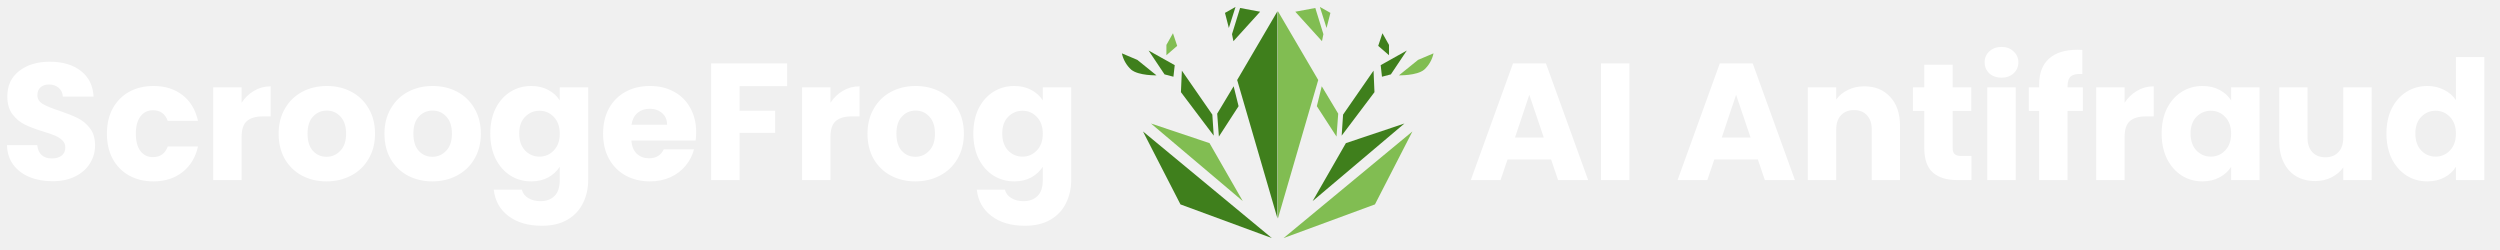
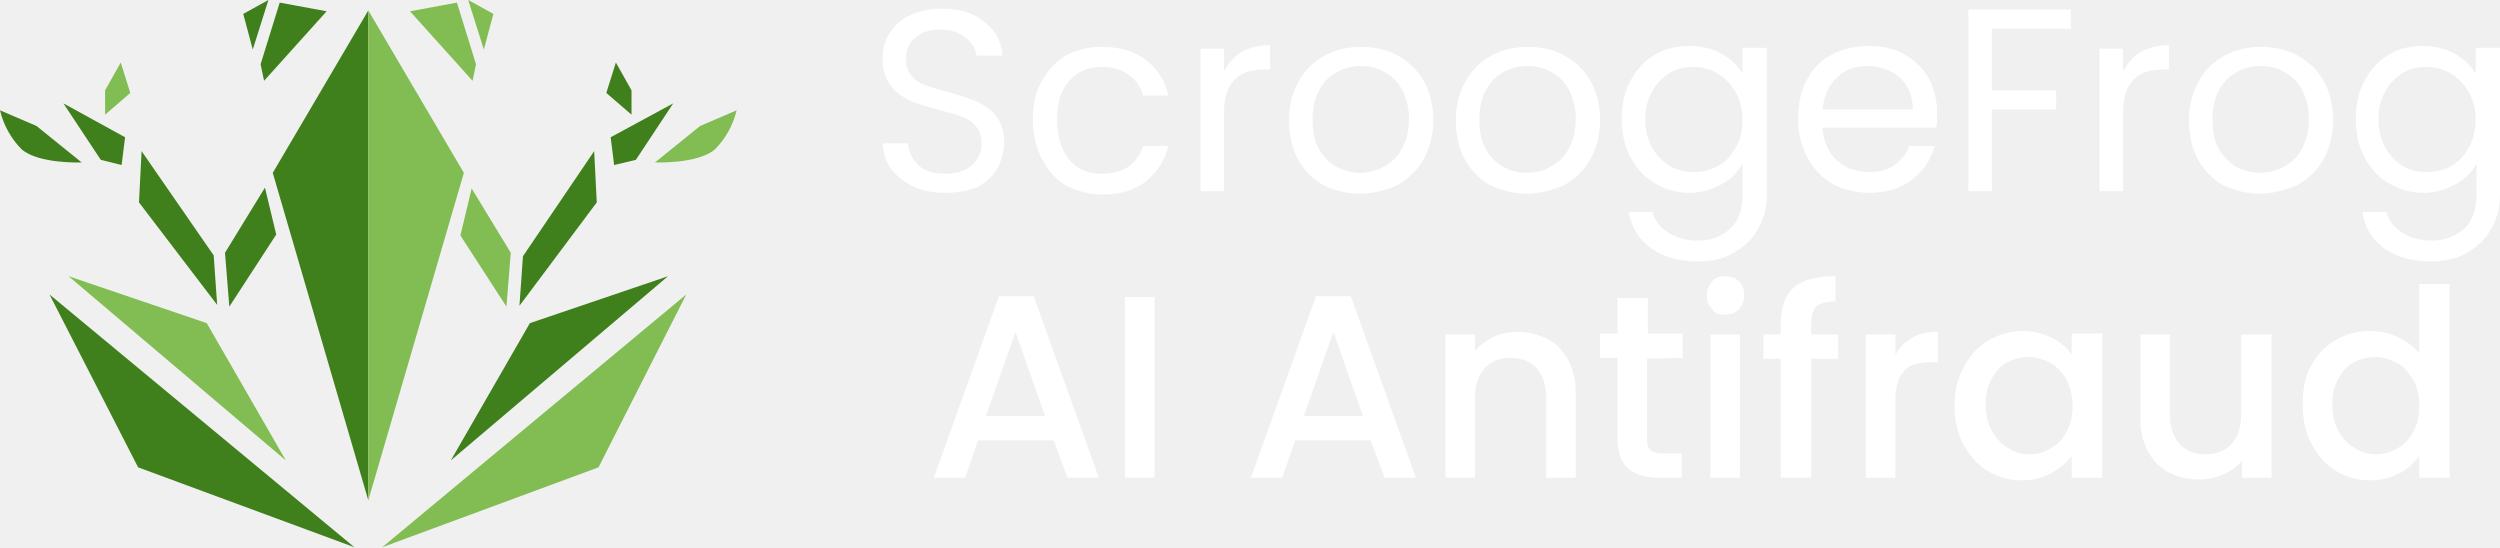
- <svg xmlns="http://www.w3.org/2000/svg" width="361" height="36" viewBox="0 0 361 36" fill="none">
-   <path d="M7.584 26.168C6.352 26.168 5.248 25.968 4.272 25.568C3.296 25.168 2.512 24.576 1.92 23.792C1.344 23.008 1.04 22.064 1.008 20.96H5.376C5.44 21.584 5.656 22.064 6.024 22.4C6.392 22.72 6.872 22.88 7.464 22.88C8.072 22.88 8.552 22.744 8.904 22.472C9.256 22.184 9.432 21.792 9.432 21.296C9.432 20.88 9.288 20.536 9 20.264C8.728 19.992 8.384 19.768 7.968 19.592C7.568 19.416 6.992 19.216 6.24 18.992C5.152 18.656 4.264 18.32 3.576 17.984C2.888 17.648 2.296 17.152 1.8 16.496C1.304 15.84 1.056 14.984 1.056 13.928C1.056 12.36 1.624 11.136 2.76 10.256C3.896 9.36 5.376 8.912 7.2 8.912C9.056 8.912 10.552 9.36 11.688 10.256C12.824 11.136 13.432 12.368 13.512 13.952H9.072C9.04 13.408 8.84 12.984 8.472 12.68C8.104 12.36 7.632 12.2 7.056 12.2C6.56 12.2 6.16 12.336 5.856 12.608C5.552 12.864 5.4 13.24 5.4 13.736C5.4 14.28 5.656 14.704 6.168 15.008C6.68 15.312 7.48 15.64 8.568 15.992C9.656 16.36 10.536 16.712 11.208 17.048C11.896 17.384 12.488 17.872 12.984 18.512C13.48 19.152 13.728 19.976 13.728 20.984C13.728 21.944 13.48 22.816 12.984 23.6C12.504 24.384 11.8 25.008 10.872 25.472C9.944 25.936 8.848 26.168 7.584 26.168ZM15.438 19.304C15.438 17.912 15.718 16.696 16.278 15.656C16.854 14.616 17.646 13.816 18.654 13.256C19.678 12.696 20.846 12.416 22.158 12.416C23.838 12.416 25.238 12.856 26.358 13.736C27.494 14.616 28.238 15.856 28.59 17.456H24.222C23.854 16.432 23.142 15.92 22.086 15.92C21.334 15.92 20.734 16.216 20.286 16.808C19.838 17.384 19.614 18.216 19.614 19.304C19.614 20.392 19.838 21.232 20.286 21.824C20.734 22.4 21.334 22.688 22.086 22.688C23.142 22.688 23.854 22.176 24.222 21.152H28.59C28.238 22.72 27.494 23.952 26.358 24.848C25.222 25.744 23.822 26.192 22.158 26.192C20.846 26.192 19.678 25.912 18.654 25.352C17.646 24.792 16.854 23.992 16.278 22.952C15.718 21.912 15.438 20.696 15.438 19.304ZM34.889 14.84C35.369 14.104 35.969 13.528 36.689 13.112C37.409 12.68 38.209 12.464 39.089 12.464V16.808H37.961C36.937 16.808 36.169 17.032 35.657 17.48C35.145 17.912 34.889 18.68 34.889 19.784V26H30.785V12.608H34.889V14.84ZM47.147 26.192C45.834 26.192 44.651 25.912 43.594 25.352C42.554 24.792 41.73 23.992 41.123 22.952C40.531 21.912 40.234 20.696 40.234 19.304C40.234 17.928 40.538 16.72 41.147 15.68C41.755 14.624 42.587 13.816 43.642 13.256C44.699 12.696 45.883 12.416 47.194 12.416C48.507 12.416 49.691 12.696 50.746 13.256C51.803 13.816 52.635 14.624 53.242 15.68C53.85 16.72 54.154 17.928 54.154 19.304C54.154 20.68 53.843 21.896 53.218 22.952C52.611 23.992 51.77 24.792 50.699 25.352C49.642 25.912 48.459 26.192 47.147 26.192ZM47.147 22.64C47.931 22.64 48.594 22.352 49.139 21.776C49.699 21.2 49.978 20.376 49.978 19.304C49.978 18.232 49.706 17.408 49.163 16.832C48.635 16.256 47.978 15.968 47.194 15.968C46.395 15.968 45.73 16.256 45.203 16.832C44.675 17.392 44.41 18.216 44.41 19.304C44.41 20.376 44.666 21.2 45.178 21.776C45.706 22.352 46.362 22.64 47.147 22.64ZM62.428 26.192C61.116 26.192 59.932 25.912 58.876 25.352C57.836 24.792 57.012 23.992 56.404 22.952C55.812 21.912 55.516 20.696 55.516 19.304C55.516 17.928 55.82 16.72 56.428 15.68C57.036 14.624 57.868 13.816 58.924 13.256C59.98 12.696 61.164 12.416 62.476 12.416C63.788 12.416 64.972 12.696 66.028 13.256C67.084 13.816 67.916 14.624 68.524 15.68C69.132 16.72 69.436 17.928 69.436 19.304C69.436 20.68 69.124 21.896 68.5 22.952C67.892 23.992 67.052 24.792 65.98 25.352C64.924 25.912 63.74 26.192 62.428 26.192ZM62.428 22.64C63.212 22.64 63.876 22.352 64.42 21.776C64.98 21.2 65.26 20.376 65.26 19.304C65.26 18.232 64.988 17.408 64.444 16.832C63.916 16.256 63.26 15.968 62.476 15.968C61.676 15.968 61.012 16.256 60.484 16.832C59.956 17.392 59.692 18.216 59.692 19.304C59.692 20.376 59.948 21.2 60.46 21.776C60.988 22.352 61.644 22.64 62.428 22.64ZM76.701 12.416C77.645 12.416 78.469 12.608 79.173 12.992C79.893 13.376 80.445 13.88 80.829 14.504V12.608H84.933V25.976C84.933 27.208 84.685 28.32 84.189 29.312C83.709 30.32 82.965 31.12 81.957 31.712C80.965 32.304 79.725 32.6 78.237 32.6C76.253 32.6 74.645 32.128 73.413 31.184C72.181 30.256 71.477 28.992 71.301 27.392H75.357C75.485 27.904 75.789 28.304 76.269 28.592C76.749 28.896 77.341 29.048 78.045 29.048C78.893 29.048 79.565 28.8 80.061 28.304C80.573 27.824 80.829 27.048 80.829 25.976V24.08C80.429 24.704 79.877 25.216 79.173 25.616C78.469 26 77.645 26.192 76.701 26.192C75.597 26.192 74.597 25.912 73.701 25.352C72.805 24.776 72.093 23.968 71.565 22.928C71.053 21.872 70.797 20.656 70.797 19.28C70.797 17.904 71.053 16.696 71.565 15.656C72.093 14.616 72.805 13.816 73.701 13.256C74.597 12.696 75.597 12.416 76.701 12.416ZM80.829 19.304C80.829 18.28 80.541 17.472 79.965 16.88C79.405 16.288 78.717 15.992 77.901 15.992C77.085 15.992 76.389 16.288 75.813 16.88C75.253 17.456 74.973 18.256 74.973 19.28C74.973 20.304 75.253 21.12 75.813 21.728C76.389 22.32 77.085 22.616 77.901 22.616C78.717 22.616 79.405 22.32 79.965 21.728C80.541 21.136 80.829 20.328 80.829 19.304ZM100.526 19.088C100.526 19.472 100.502 19.872 100.454 20.288H91.166C91.23 21.12 91.494 21.76 91.958 22.208C92.438 22.64 93.022 22.856 93.71 22.856C94.734 22.856 95.446 22.424 95.846 21.56H100.214C99.99 22.44 99.582 23.232 98.99 23.936C98.414 24.64 97.686 25.192 96.806 25.592C95.926 25.992 94.942 26.192 93.854 26.192C92.542 26.192 91.374 25.912 90.35 25.352C89.326 24.792 88.526 23.992 87.95 22.952C87.374 21.912 87.086 20.696 87.086 19.304C87.086 17.912 87.366 16.696 87.926 15.656C88.502 14.616 89.302 13.816 90.326 13.256C91.35 12.696 92.526 12.416 93.854 12.416C95.15 12.416 96.302 12.688 97.31 13.232C98.318 13.776 99.102 14.552 99.662 15.56C100.238 16.568 100.526 17.744 100.526 19.088ZM96.326 18.008C96.326 17.304 96.086 16.744 95.606 16.328C95.126 15.912 94.526 15.704 93.806 15.704C93.118 15.704 92.534 15.904 92.054 16.304C91.59 16.704 91.302 17.272 91.19 18.008H96.326ZM113.659 9.152V12.44H106.795V15.992H111.931V19.184H106.795V26H102.691V9.152H113.659ZM119.92 14.84C120.4 14.104 121 13.528 121.72 13.112C122.44 12.68 123.24 12.464 124.12 12.464V16.808H122.992C121.968 16.808 121.2 17.032 120.688 17.48C120.176 17.912 119.92 18.68 119.92 19.784V26H115.816V12.608H119.92V14.84ZM132.178 26.192C130.866 26.192 129.682 25.912 128.626 25.352C127.586 24.792 126.762 23.992 126.154 22.952C125.562 21.912 125.266 20.696 125.266 19.304C125.266 17.928 125.57 16.72 126.178 15.68C126.786 14.624 127.618 13.816 128.674 13.256C129.73 12.696 130.914 12.416 132.226 12.416C133.538 12.416 134.722 12.696 135.778 13.256C136.834 13.816 137.666 14.624 138.274 15.68C138.882 16.72 139.186 17.928 139.186 19.304C139.186 20.68 138.874 21.896 138.25 22.952C137.642 23.992 136.802 24.792 135.73 25.352C134.674 25.912 133.49 26.192 132.178 26.192ZM132.178 22.64C132.962 22.64 133.626 22.352 134.17 21.776C134.73 21.2 135.01 20.376 135.01 19.304C135.01 18.232 134.738 17.408 134.194 16.832C133.666 16.256 133.01 15.968 132.226 15.968C131.426 15.968 130.762 16.256 130.234 16.832C129.706 17.392 129.442 18.216 129.442 19.304C129.442 20.376 129.698 21.2 130.21 21.776C130.738 22.352 131.394 22.64 132.178 22.64ZM146.451 12.416C147.395 12.416 148.219 12.608 148.923 12.992C149.643 13.376 150.195 13.88 150.579 14.504V12.608H154.683V25.976C154.683 27.208 154.435 28.32 153.939 29.312C153.459 30.32 152.715 31.12 151.707 31.712C150.715 32.304 149.475 32.6 147.987 32.6C146.003 32.6 144.395 32.128 143.163 31.184C141.931 30.256 141.227 28.992 141.051 27.392H145.107C145.235 27.904 145.539 28.304 146.019 28.592C146.499 28.896 147.091 29.048 147.795 29.048C148.643 29.048 149.315 28.8 149.811 28.304C150.323 27.824 150.579 27.048 150.579 25.976V24.08C150.179 24.704 149.627 25.216 148.923 25.616C148.219 26 147.395 26.192 146.451 26.192C145.347 26.192 144.347 25.912 143.451 25.352C142.555 24.776 141.843 23.968 141.315 22.928C140.803 21.872 140.547 20.656 140.547 19.28C140.547 17.904 140.803 16.696 141.315 15.656C141.843 14.616 142.555 13.816 143.451 13.256C144.347 12.696 145.347 12.416 146.451 12.416ZM150.579 19.304C150.579 18.28 150.291 17.472 149.715 16.88C149.155 16.288 148.467 15.992 147.651 15.992C146.835 15.992 146.139 16.288 145.563 16.88C145.003 17.456 144.723 18.256 144.723 19.28C144.723 20.304 145.003 21.12 145.563 21.728C146.139 22.32 146.835 22.616 147.651 22.616C148.467 22.616 149.155 22.32 149.715 21.728C150.291 21.136 150.579 20.328 150.579 19.304Z" fill="white" />
-   <path d="M223.976 23.024H217.688L216.68 26H212.384L218.48 9.152H223.232L229.328 26H224.984L223.976 23.024ZM222.92 19.856L220.832 13.688L218.768 19.856H222.92ZM235.287 9.152V26H231.183V9.152H235.287ZM253.835 23.024H247.547L246.539 26H242.243L248.339 9.152H253.091L259.187 26H254.843L253.835 23.024ZM252.779 19.856L250.691 13.688L248.627 19.856H252.779ZM269.203 12.464C270.771 12.464 272.019 12.976 272.947 14C273.891 15.008 274.363 16.4 274.363 18.176V26H270.283V18.728C270.283 17.832 270.051 17.136 269.587 16.64C269.123 16.144 268.499 15.896 267.715 15.896C266.931 15.896 266.307 16.144 265.843 16.64C265.379 17.136 265.147 17.832 265.147 18.728V26H261.043V12.608H265.147V14.384C265.563 13.792 266.123 13.328 266.827 12.992C267.531 12.64 268.323 12.464 269.203 12.464ZM284.679 22.52V26H282.591C281.103 26 279.943 25.64 279.111 24.92C278.279 24.184 277.863 22.992 277.863 21.344V16.016H276.231V12.608H277.863V9.344H281.967V12.608H284.655V16.016H281.967V21.392C281.967 21.792 282.063 22.08 282.255 22.256C282.447 22.432 282.767 22.52 283.215 22.52H284.679ZM289.029 11.216C288.309 11.216 287.717 11.008 287.253 10.592C286.805 10.16 286.581 9.632 286.581 9.008C286.581 8.368 286.805 7.84 287.253 7.424C287.717 6.992 288.309 6.776 289.029 6.776C289.733 6.776 290.309 6.992 290.757 7.424C291.221 7.84 291.453 8.368 291.453 9.008C291.453 9.632 291.221 10.16 290.757 10.592C290.309 11.008 289.733 11.216 289.029 11.216ZM291.069 12.608V26H286.965V12.608H291.069ZM300.763 16.016H298.555V26H294.451V16.016H292.963V12.608H294.451V12.224C294.451 10.576 294.923 9.328 295.867 8.48C296.811 7.616 298.195 7.184 300.019 7.184C300.323 7.184 300.547 7.192 300.691 7.208V10.688C299.907 10.64 299.355 10.752 299.035 11.024C298.715 11.296 298.555 11.784 298.555 12.488V12.608H300.763V16.016ZM306.795 14.84C307.275 14.104 307.875 13.528 308.595 13.112C309.315 12.68 310.115 12.464 310.995 12.464V16.808H309.867C308.843 16.808 308.075 17.032 307.563 17.48C307.051 17.912 306.795 18.68 306.795 19.784V26H302.691V12.608H306.795V14.84ZM312.141 19.28C312.141 17.904 312.397 16.696 312.909 15.656C313.437 14.616 314.149 13.816 315.045 13.256C315.941 12.696 316.941 12.416 318.045 12.416C318.989 12.416 319.813 12.608 320.517 12.992C321.237 13.376 321.789 13.88 322.173 14.504V12.608H326.277V26H322.173V24.104C321.773 24.728 321.213 25.232 320.493 25.616C319.789 26 318.965 26.192 318.021 26.192C316.933 26.192 315.941 25.912 315.045 25.352C314.149 24.776 313.437 23.968 312.909 22.928C312.397 21.872 312.141 20.656 312.141 19.28ZM322.173 19.304C322.173 18.28 321.885 17.472 321.309 16.88C320.749 16.288 320.061 15.992 319.245 15.992C318.429 15.992 317.733 16.288 317.157 16.88C316.597 17.456 316.317 18.256 316.317 19.28C316.317 20.304 316.597 21.12 317.157 21.728C317.733 22.32 318.429 22.616 319.245 22.616C320.061 22.616 320.749 22.32 321.309 21.728C321.885 21.136 322.173 20.328 322.173 19.304ZM342.47 12.608V26H338.366V24.176C337.95 24.768 337.382 25.248 336.662 25.616C335.958 25.968 335.174 26.144 334.31 26.144C333.286 26.144 332.382 25.92 331.598 25.472C330.814 25.008 330.206 24.344 329.774 23.48C329.342 22.616 329.126 21.6 329.126 20.432V12.608H333.206V19.88C333.206 20.776 333.438 21.472 333.902 21.968C334.366 22.464 334.99 22.712 335.774 22.712C336.574 22.712 337.206 22.464 337.67 21.968C338.134 21.472 338.366 20.776 338.366 19.88V12.608H342.47ZM344.602 19.28C344.602 17.904 344.858 16.696 345.37 15.656C345.898 14.616 346.61 13.816 347.506 13.256C348.402 12.696 349.402 12.416 350.506 12.416C351.386 12.416 352.186 12.6 352.906 12.968C353.642 13.336 354.218 13.832 354.634 14.456V8.24H358.738V26H354.634V24.08C354.25 24.72 353.698 25.232 352.978 25.616C352.274 26 351.45 26.192 350.506 26.192C349.402 26.192 348.402 25.912 347.506 25.352C346.61 24.776 345.898 23.968 345.37 22.928C344.858 21.872 344.602 20.656 344.602 19.28ZM354.634 19.304C354.634 18.28 354.346 17.472 353.77 16.88C353.21 16.288 352.522 15.992 351.706 15.992C350.89 15.992 350.194 16.288 349.618 16.88C349.058 17.456 348.778 18.256 348.778 19.28C348.778 20.304 349.058 21.12 349.618 21.728C350.194 22.32 350.89 22.616 351.706 22.616C352.522 22.616 353.21 22.32 353.77 21.728C354.346 21.136 354.634 20.328 354.634 19.304Z" fill="white" />
-   <path d="M165.045 18.98L183.654 34.377L170.459 29.515L165.045 18.98Z" fill="#3F7F1C" />
-   <path d="M166.196 17.831L174.654 20.668L179.459 29.041L166.196 17.831Z" fill="#81BD52" />
-   <path d="M162 7.703C162.19 8.613 162.664 9.441 163.353 10.066C164.436 10.944 166.991 10.877 166.991 10.877L164.233 8.648L162 7.703Z" fill="#3F7F1C" />
-   <path d="M165.857 7.297L168.158 10.741L169.444 11.079L169.63 9.407L165.857 7.297Z" fill="#3F7F1C" />
-   <path d="M170.662 10.201L170.526 13.308L175.263 19.588L175.06 16.549L170.662 10.201Z" fill="#3F7F1C" />
-   <path d="M178.647 11.552L184.466 31.54V1.625L178.647 11.552Z" fill="#3F7F1C" />
-   <path d="M181.962 1.693L179.07 1.152L177.902 4.934L178.105 5.947L181.962 1.693Z" fill="#3F7F1C" />
-   <path d="M178.41 1L176.887 1.861L177.446 4.039L178.41 1Z" fill="#3F7F1C" />
-   <path d="M169.376 4.799L168.429 6.487V7.972L169.985 6.622L169.376 4.799Z" fill="#81BD52" />
-   <path d="M175.762 16.412L176.008 19.722L178.85 15.333L178.138 12.456L175.762 16.412Z" fill="#3F7F1C" />
-   <path d="M203.955 18.98L185.346 34.377L198.542 29.515L203.955 18.98Z" fill="#81BD52" />
-   <path d="M202.805 17.831L194.346 20.668L189.541 29.041L202.805 17.831Z" fill="#3F7F1C" />
-   <path d="M207 7.703C206.81 8.613 206.336 9.441 205.647 10.066C204.564 10.944 202.009 10.877 202.009 10.877L204.767 8.648L207 7.703Z" fill="#81BD52" />
-   <path d="M203.143 7.297L200.842 10.741L199.557 11.079L199.37 9.407L203.143 7.297Z" fill="#3F7F1C" />
-   <path d="M198.339 10.201L198.474 13.308L193.737 19.588L193.94 16.549L198.339 10.201Z" fill="#3F7F1C" />
-   <path d="M190.353 11.552L184.534 31.54V1.625L190.353 11.552Z" fill="#81BD52" />
-   <path d="M187.038 1.693L189.93 1.152L191.098 4.934L190.895 5.947L187.038 1.693Z" fill="#81BD52" />
-   <path d="M190.59 1L192.113 1.861L191.554 4.039L190.59 1Z" fill="#81BD52" />
-   <path d="M199.624 4.799L200.572 6.487V7.972L199.015 6.622L199.624 4.799Z" fill="#3F7F1C" />
-   <path d="M193.238 16.412L192.992 19.722L190.15 15.333L190.862 12.456L193.238 16.412Z" fill="#81BD52" />
+ <svg xmlns="http://www.w3.org/2000/svg" version="1.1" id="Слой_1" x="0px" y="0px" viewBox="0 0 287.8 63" style="enable-background:new 0 0 287.8 63;" xml:space="preserve">
+   <style type="text/css">
+ 	.st0{fill:#FFFFFF;}
+ 	.st1{fill:#3F7F1C;}
+ 	.st2{fill:#81BD52;}
+ </style>
+   <path class="st0" d="M108.9,22.2c-1.4,0-2.6-0.2-3.7-0.7s-1.9-1.2-2.6-2c-0.6-0.9-0.9-1.9-1-3h2.9c0.1,1,0.5,1.8,1.2,2.5  s1.8,1,3.1,1c1.3,0,2.3-0.3,3.1-1c0.8-0.7,1.1-1.5,1.1-2.5c0-0.8-0.2-1.5-0.7-2c-0.4-0.5-1-0.9-1.7-1.1c-0.7-0.3-1.6-0.5-2.7-0.8  c-1.4-0.4-2.5-0.7-3.3-1.1c-0.8-0.4-1.5-0.9-2.1-1.7s-0.9-1.8-0.9-3.1c0-1.1,0.3-2.2,0.9-3c0.6-0.9,1.4-1.6,2.4-2  c1.1-0.5,2.3-0.7,3.6-0.7c2,0,3.6,0.5,4.8,1.5c1.3,1,2,2.3,2.1,3.9h-3c-0.1-0.8-0.5-1.5-1.3-2.1c-0.7-0.6-1.7-0.9-2.9-0.9  c-1.1,0-2.1,0.3-2.8,0.9c-0.7,0.6-1.1,1.4-1.1,2.5c0,0.8,0.2,1.4,0.6,1.9s1,0.9,1.6,1.1c0.6,0.2,1.5,0.5,2.7,0.8  c1.4,0.4,2.5,0.8,3.3,1.1c0.8,0.4,1.6,0.9,2.2,1.7s0.9,1.8,0.9,3.1c0,1-0.3,2-0.8,2.9s-1.3,1.6-2.4,2.2  C111.6,21.9,110.4,22.2,108.9,22.2z M118.9,13.8c0-1.7,0.3-3.2,1-4.4c0.7-1.3,1.6-2.3,2.8-3c1.2-0.7,2.6-1,4.2-1c2,0,3.7,0.5,5,1.5  c1.3,1,2.2,2.3,2.6,4.1h-2.9c-0.3-1-0.8-1.8-1.7-2.4c-0.8-0.6-1.8-0.9-3-0.9c-1.6,0-2.8,0.5-3.8,1.6s-1.4,2.6-1.4,4.5  c0,2,0.5,3.5,1.4,4.6s2.2,1.6,3.8,1.6c1.2,0,2.2-0.3,3-0.8c0.8-0.6,1.4-1.4,1.7-2.4h2.9c-0.4,1.7-1.3,3-2.6,4.1  c-1.3,1-3,1.5-4.9,1.5c-1.6,0-2.9-0.4-4.2-1c-1.2-0.7-2.1-1.7-2.8-3S118.9,15.5,118.9,13.8z M140.9,8.2c0.5-0.9,1.2-1.7,2-2.2  c0.9-0.5,2-0.8,3.3-0.8V8h-0.7c-3.1,0-4.6,1.7-4.6,5v9h-2.7V5.6h2.7V8.2z M156.5,22.3c-1.5,0-2.9-0.4-4.2-1c-1.2-0.7-2.2-1.7-2.9-3  s-1-2.8-1-4.5s0.4-3.2,1.1-4.4c0.7-1.3,1.7-2.3,3-3s2.7-1,4.2-1s3,0.3,4.2,1c1.3,0.7,2.3,1.7,3,2.9c0.7,1.3,1.1,2.8,1.1,4.5  s-0.4,3.2-1.1,4.5c-0.7,1.3-1.8,2.3-3,3C159.5,21.9,158.1,22.3,156.5,22.3z M156.5,19.9c1,0,1.9-0.2,2.8-0.7  c0.9-0.5,1.6-1.1,2.1-2.1c0.5-0.9,0.8-2,0.8-3.4s-0.3-2.4-0.8-3.4c-0.5-0.9-1.2-1.6-2-2c-0.8-0.5-1.8-0.7-2.7-0.7  c-1,0-1.9,0.2-2.8,0.7c-0.8,0.4-1.5,1.1-2,2s-0.8,2-0.8,3.4c0,1.3,0.2,2.5,0.7,3.4s1.2,1.6,2,2.1C154.6,19.6,155.5,19.9,156.5,19.9z   M175.7,22.3c-1.5,0-2.9-0.4-4.2-1c-1.2-0.7-2.2-1.7-2.9-3s-1-2.8-1-4.5s0.4-3.2,1.1-4.4c0.7-1.3,1.7-2.3,3-3s2.7-1,4.2-1  s3,0.3,4.2,1c1.3,0.7,2.3,1.7,3,2.9c0.7,1.3,1.1,2.8,1.1,4.5s-0.4,3.2-1.1,4.5c-0.7,1.3-1.8,2.3-3,3  C178.7,21.9,177.3,22.3,175.7,22.3z M175.7,19.9c1,0,1.9-0.2,2.8-0.7c0.9-0.5,1.6-1.1,2.1-2.1c0.5-0.9,0.8-2,0.8-3.4  s-0.3-2.4-0.8-3.4c-0.5-0.9-1.2-1.6-2-2c-0.8-0.5-1.8-0.7-2.7-0.7c-1,0-1.9,0.2-2.8,0.7c-0.8,0.4-1.5,1.1-2,2s-0.8,2-0.8,3.4  c0,1.3,0.2,2.5,0.7,3.4s1.2,1.6,2,2.1C173.8,19.6,174.7,19.9,175.7,19.9z M194.5,5.3c1.4,0,2.7,0.3,3.7,0.9c1.1,0.6,1.9,1.4,2.4,2.3  v-3h2.8v16.8c0,1.5-0.3,2.8-1,4c-0.6,1.2-1.6,2.1-2.8,2.8c-1.2,0.7-2.6,1-4.1,1c-2.2,0-4-0.5-5.4-1.5s-2.3-2.4-2.6-4.2h2.7  c0.3,1,0.9,1.8,1.9,2.4c0.9,0.6,2.1,0.9,3.4,0.9c1.5,0,2.7-0.5,3.7-1.4s1.4-2.3,1.4-4v-3.5c-0.5,1-1.3,1.8-2.4,2.4  c-1.1,0.6-2.3,1-3.7,1c-1.5,0-2.8-0.4-4-1.1s-2.1-1.7-2.8-3s-1-2.8-1-4.4c0-1.7,0.3-3.1,1-4.4s1.6-2.3,2.8-3  C191.7,5.6,193,5.3,194.5,5.3z M200.6,13.8c0-1.2-0.3-2.3-0.8-3.2s-1.2-1.6-2-2.1S196,7.7,195,7.7s-1.9,0.2-2.8,0.7  c-0.8,0.5-1.5,1.2-2,2.1s-0.8,2-0.8,3.2c0,1.3,0.3,2.4,0.8,3.3s1.2,1.6,2,2.1s1.8,0.7,2.8,0.7s1.9-0.2,2.8-0.7  c0.9-0.5,1.5-1.2,2-2.1C200.4,16.1,200.6,15,200.6,13.8z M223,13.1c0,0.5,0,1.1-0.1,1.6h-13.1c0.1,1.6,0.7,2.9,1.7,3.8  s2.3,1.3,3.7,1.3c1.2,0,2.2-0.3,2.9-0.8c0.8-0.6,1.4-1.3,1.7-2.2h2.9c-0.4,1.6-1.3,2.9-2.6,3.9s-3,1.5-4.9,1.5c-1.6,0-3-0.4-4.2-1  c-1.2-0.7-2.2-1.7-2.9-3s-1.1-2.8-1.1-4.5s0.3-3.2,1-4.5s1.6-2.3,2.9-2.9c1.2-0.7,2.7-1,4.3-1s2.9,0.3,4.1,1  c1.2,0.7,2.1,1.6,2.8,2.8C222.7,10.3,223,11.6,223,13.1z M220.2,12.6c0-1-0.2-1.9-0.7-2.7s-1.1-1.3-1.9-1.7  c-0.8-0.4-1.6-0.6-2.6-0.6c-1.4,0-2.6,0.4-3.5,1.3c-1,0.9-1.5,2.1-1.7,3.7H220.2z M238.4,1.1v2.2h-9.1v7.1h7.4v2.2h-7.4V22h-2.7V1.1  H238.4z M244.4,8.2c0.5-0.9,1.2-1.7,2-2.2c0.9-0.5,2-0.8,3.3-0.8V8H249c-3.1,0-4.6,1.7-4.6,5v9h-2.7V5.6h2.7V8.2z M260.1,22.3  c-1.5,0-2.9-0.4-4.2-1c-1.2-0.7-2.2-1.7-2.9-3s-1-2.8-1-4.5s0.4-3.2,1.1-4.4c0.7-1.3,1.7-2.3,3-3c1.3-0.7,2.7-1,4.2-1s3,0.3,4.2,1  c1.3,0.7,2.3,1.7,3,2.9c0.7,1.3,1.1,2.8,1.1,4.5s-0.4,3.2-1.1,4.5s-1.8,2.3-3,3C263,21.9,261.6,22.3,260.1,22.3z M260.1,19.9  c1,0,1.9-0.2,2.8-0.7s1.6-1.1,2.1-2.1c0.5-0.9,0.8-2,0.8-3.4s-0.3-2.4-0.8-3.4c-0.5-0.9-1.2-1.6-2-2c-0.8-0.5-1.8-0.7-2.7-0.7  c-1,0-1.9,0.2-2.8,0.7c-0.8,0.4-1.5,1.1-2,2s-0.8,2-0.8,3.4c0,1.3,0.2,2.5,0.7,3.4s1.2,1.6,2,2.1C258.2,19.6,259.1,19.9,260.1,19.9z   M278.9,5.3c1.4,0,2.7,0.3,3.7,0.9c1.1,0.6,1.9,1.4,2.4,2.3v-3h2.8v16.8c0,1.5-0.3,2.8-1,4c-0.6,1.2-1.6,2.1-2.8,2.8  c-1.2,0.7-2.6,1-4.1,1c-2.2,0-4-0.5-5.4-1.5s-2.3-2.4-2.5-4.2h2.7c0.3,1,0.9,1.8,1.9,2.4c0.9,0.6,2.1,0.9,3.4,0.9  c1.5,0,2.7-0.5,3.7-1.4s1.4-2.3,1.4-4v-3.5c-0.5,1-1.3,1.8-2.4,2.4s-2.3,1-3.7,1c-1.5,0-2.8-0.4-4-1.1s-2.1-1.7-2.8-3  c-0.7-1.3-1-2.8-1-4.4c0-1.7,0.3-3.1,1-4.4s1.6-2.3,2.8-3C276.1,5.6,277.4,5.3,278.9,5.3z M285,13.8c0-1.2-0.3-2.3-0.8-3.2  s-1.2-1.6-2-2.1s-1.8-0.8-2.8-0.8s-2,0.2-2.8,0.7s-1.5,1.2-2,2.1s-0.8,2-0.8,3.2c0,1.3,0.3,2.4,0.8,3.3s1.2,1.6,2,2.1  s1.8,0.7,2.8,0.7s2-0.2,2.8-0.7c0.9-0.5,1.5-1.2,2-2.1S285,15,285,13.8z" />
+   <path class="st1" d="M5.7,33.9L40.8,63l-24.9-9.2L5.7,33.9z" />
+   <path class="st2" d="M7.9,31.8l15.9,5.4L32.9,53L7.9,31.8z" />
+   <path class="st1" d="M0,12.7c0.4,1.7,1.3,3.3,2.5,4.5c2,1.7,6.9,1.5,6.9,1.5l-5.2-4.2L0,12.7z" />
+   <path class="st1" d="M7.3,11.9l4.3,6.5L14,19l0.4-3.2L7.3,11.9z" />
+   <path class="st1" d="M16.3,17.4L16,23.3l9,11.8l-0.4-5.7L16.3,17.4z" />
+   <path class="st1" d="M31.4,19.9l11,37.7V1.2L31.4,19.9z" />
+   <path class="st1" d="M37.6,1.3l-5.4-1L30,7.4l0.4,1.9L37.6,1.3z" />
+   <path class="st1" d="M30.9,0L28,1.6l1.1,4.1L30.9,0z" />
+   <path class="st2" d="M13.9,7.2l-1.8,3.2v2.8l2.9-2.5L13.9,7.2z" />
+   <path class="st1" d="M25.9,29.1l0.5,6.2l5.4-8.3l-1.3-5.4L25.9,29.1z" />
+   <path class="st2" d="M79,33.9L44,63l24.9-9.2L79,33.9z" />
+   <path class="st1" d="M76.9,31.8L61,37.2L51.9,53L76.9,31.8z" />
+   <path class="st2" d="M84.8,12.7c-0.4,1.7-1.3,3.3-2.5,4.5c-2,1.7-6.9,1.5-6.9,1.5l5.2-4.2L84.8,12.7z" />
+   <path class="st1" d="M77.5,11.9l-4.3,6.5L70.7,19l-0.4-3.2L77.5,11.9z" />
+   <path class="st1" d="M68.4,17.4l0.3,5.9l-8.9,11.9l0.4-5.7L68.4,17.4z" />
+   <path class="st2" d="M53.4,19.9l-11,37.7V1.2L53.4,19.9z" />
+   <path class="st2" d="M47.2,1.3l5.4-1l2.2,7.1l-0.4,1.9L47.2,1.3z" />
+   <path class="st2" d="M53.9,0l2.9,1.6l-1.1,4.1L53.9,0z" />
+   <path class="st1" d="M70.9,7.2l1.8,3.2v2.8l-2.9-2.5L70.9,7.2z" />
+   <path class="st2" d="M58.8,29.1l-0.5,6.2L53,27.1l1.3-5.4L58.8,29.1z" />
+   <g>
+     <g>
+       <path class="st0" d="M121.3,50.7h-8.7l-1.5,4.3h-3.6l7.5-20.9h4l7.5,20.9h-3.6L121.3,50.7z M120.3,47.9l-3.4-9.7l-3.4,9.7H120.3z" />
+       <path class="st0" d="M132.9,34.2V55h-3.4V34.2H132.9z" />
+       <path class="st0" d="M157.8,50.7h-8.7l-1.5,4.3H144l7.5-20.9h4L163,55h-3.6L157.8,50.7z M156.9,47.9l-3.4-9.7l-3.4,9.7H156.9z" />
+       <path class="st0" d="M178.1,39c1,0.5,1.8,1.3,2.4,2.4c0.6,1.1,0.9,2.3,0.9,3.8V55h-3.4v-9.2c0-1.5-0.4-2.6-1.1-3.4    c-0.7-0.8-1.8-1.2-3-1.2s-2.3,0.4-3,1.2s-1.1,1.9-1.1,3.4V55h-3.4V38.5h3.4v1.9c0.6-0.7,1.3-1.2,2.1-1.6c0.9-0.4,1.8-0.6,2.8-0.6    C175.8,38.2,177.1,38.5,178.1,39z" />
+       <path class="st0" d="M189.6,41.3v9.2c0,0.6,0.1,1.1,0.4,1.3c0.3,0.3,0.8,0.4,1.5,0.4h2.1V55h-2.7c-1.5,0-2.7-0.4-3.5-1.1    s-1.2-1.9-1.2-3.5v-9.2h-2v-2.8h2v-4.1h3.5v4.1h4v2.8L189.6,41.3L189.6,41.3z" />
+       <path class="st0" d="M197.1,35.6c-0.4-0.4-0.6-0.9-0.6-1.6c0-0.6,0.2-1.1,0.6-1.6s0.9-0.6,1.6-0.6c0.6,0,1.1,0.2,1.5,0.6    s0.6,0.9,0.6,1.6c0,0.6-0.2,1.1-0.6,1.6c-0.4,0.4-0.9,0.6-1.5,0.6C197.9,36.3,197.4,36.1,197.1,35.6z M200.3,38.5V55h-3.4V38.5    H200.3z" />
+       <path class="st0" d="M211.6,41.3h-3.1V55H205V41.3h-2v-2.8h2v-1.2c0-1.9,0.5-3.3,1.5-4.2s2.6-1.3,4.8-1.3v2.9    c-1,0-1.8,0.2-2.2,0.6c-0.4,0.4-0.6,1.1-0.6,2v1.2h3.1V41.3z" />
+       <path class="st0" d="M220.1,38.9c0.8-0.5,1.8-0.7,3-0.7v3.5h-0.9c-1.3,0-2.4,0.3-3,1c-0.7,0.7-1,1.9-1,3.5V55h-3.4V38.5h3.4v2.4    C218.6,40,219.3,39.4,220.1,38.9z" />
+       <path class="st0" d="M226.1,42.2c0.7-1.3,1.6-2.3,2.8-3s2.5-1.1,3.9-1.1c1.3,0,2.4,0.3,3.4,0.8s1.7,1.1,2.3,1.9v-2.4h3.5V55h-3.5    v-2.5c-0.6,0.8-1.4,1.4-2.4,2c-1,0.5-2.1,0.8-3.4,0.8c-1.4,0-2.7-0.4-3.9-1.1c-1.2-0.7-2.1-1.8-2.8-3.1s-1-2.8-1-4.5    S225.4,43.5,226.1,42.2z M237.9,43.7c-0.5-0.8-1.1-1.5-1.8-1.9c-0.8-0.4-1.6-0.7-2.5-0.7s-1.7,0.2-2.5,0.6    c-0.8,0.4-1.4,1.1-1.8,1.9c-0.5,0.8-0.7,1.8-0.7,3c0,1.1,0.2,2.1,0.7,3s1.1,1.5,1.9,2c0.8,0.5,1.6,0.7,2.4,0.7    c0.9,0,1.7-0.2,2.5-0.7c0.8-0.4,1.4-1.1,1.8-1.9c0.5-0.8,0.7-1.8,0.7-3C238.6,45.6,238.3,44.6,237.9,43.7z" />
+       <path class="st0" d="M261.5,38.5V55h-3.4v-2c-0.5,0.7-1.2,1.2-2.1,1.6c-0.9,0.4-1.8,0.6-2.8,0.6c-1.3,0-2.5-0.3-3.5-0.8    s-1.8-1.3-2.4-2.4c-0.6-1.1-0.9-2.3-0.9-3.8v-9.7h3.4v9.2c0,1.5,0.4,2.6,1.1,3.4s1.8,1.2,3,1.2s2.3-0.4,3-1.2s1.1-1.9,1.1-3.4    v-9.2C258.1,38.5,261.5,38.5,261.5,38.5z" />
+       <path class="st0" d="M266,42.2c0.7-1.3,1.6-2.3,2.8-3s2.5-1.1,4-1.1c1.1,0,2.1,0.2,3.2,0.7c1.1,0.5,1.9,1.1,2.5,1.9v-8h3.5V55    h-3.5v-2.5c-0.6,0.8-1.3,1.5-2.3,2s-2.1,0.8-3.4,0.8c-1.4,0-2.8-0.4-3.9-1.1c-1.2-0.7-2.1-1.8-2.8-3.1c-0.7-1.3-1-2.8-1-4.5    S265.3,43.5,266,42.2z M277.8,43.7c-0.5-0.8-1.1-1.5-1.8-1.9c-0.8-0.4-1.6-0.7-2.5-0.7c-0.9,0-1.7,0.2-2.5,0.6    c-0.8,0.4-1.4,1.1-1.8,1.9c-0.5,0.8-0.7,1.8-0.7,3c0,1.1,0.2,2.1,0.7,3s1.1,1.5,1.9,2s1.6,0.7,2.4,0.7c0.9,0,1.7-0.2,2.5-0.7    c0.8-0.4,1.4-1.1,1.8-1.9c0.5-0.8,0.7-1.8,0.7-3C278.5,45.6,278.3,44.6,277.8,43.7z" />
+     </g>
+   </g>
</svg>
